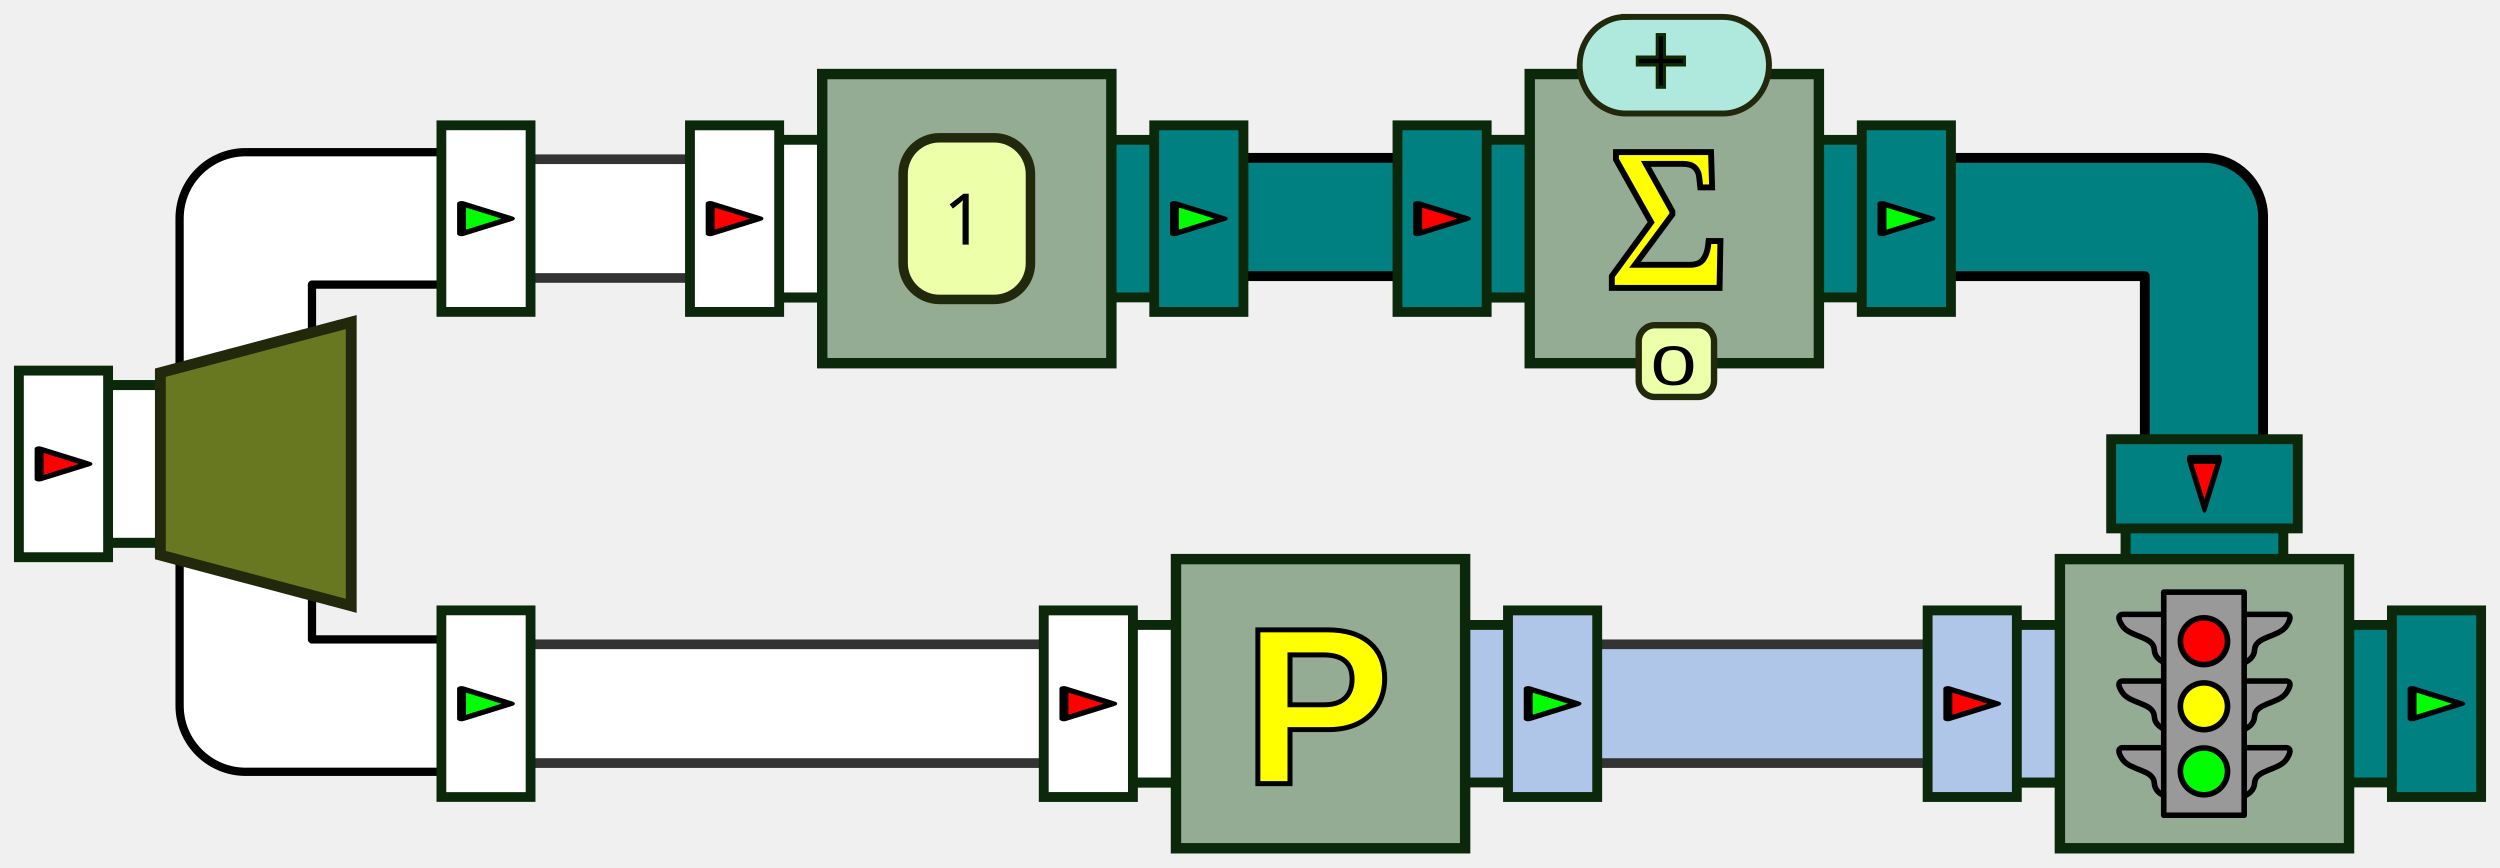
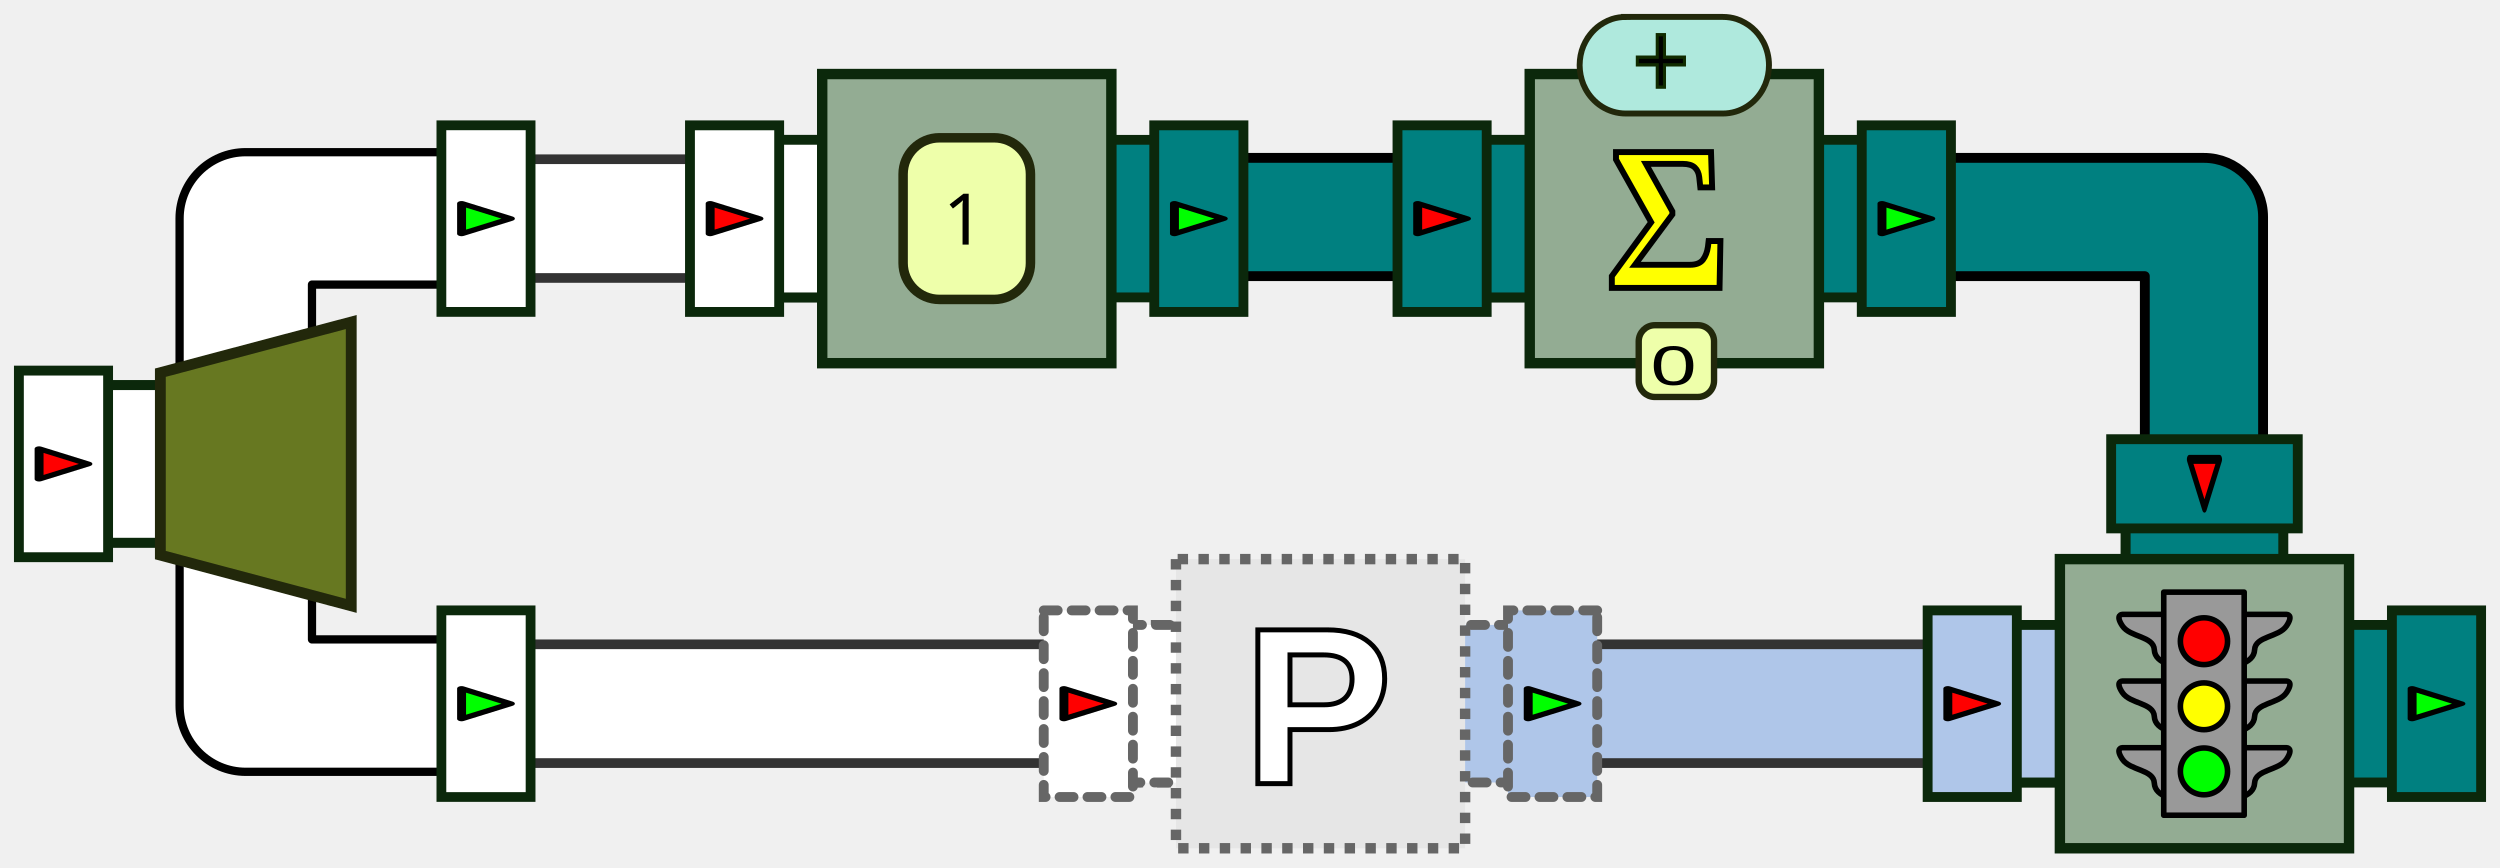
<svg xmlns="http://www.w3.org/2000/svg" width="178.999mm" height="62.108mm" viewBox="0 0 178.999 62.108" version="1.1" id="svg6143">
  <defs id="defs6137" />
  <g id="layer1" transform="translate(-11.32453,-11.25209)">
    <rect style="fill:#ffffff;fill-opacity:1;stroke:#333333;stroke-width:0.693;stroke-linecap:round;stroke-linejoin:round;stroke-miterlimit:4;stroke-dasharray:none;stroke-dashoffset:0;stroke-opacity:1" id="rect9379" width="26.92" height="8.502" x="44.404" y="22.654" ry="0.474" />
    <rect ry="0.474" y="57.385" x="44.404" height="8.502" width="43.01" id="rect8804" style="fill:#ffffff;fill-opacity:1;stroke:#333333;stroke-width:0.693;stroke-linecap:round;stroke-linejoin:round;stroke-miterlimit:4;stroke-dasharray:none;stroke-dashoffset:0;stroke-opacity:1" />
    <rect style="fill:#afc6e9;fill-opacity:1;stroke:#333333;stroke-width:0.693;stroke-linecap:round;stroke-linejoin:round;stroke-miterlimit:4;stroke-dasharray:none;stroke-dashoffset:0;stroke-opacity:1" id="rect8155" width="54.422" height="8.502" x="97.756" y="57.385" ry="0.474" />
    <path style="color:#000000;font-style:normal;font-variant:normal;font-weight:normal;font-stretch:normal;font-size:medium;line-height:normal;font-family:sans-serif;font-variant-ligatures:normal;font-variant-position:normal;font-variant-caps:normal;font-variant-numeric:normal;font-variant-alternates:normal;font-feature-settings:normal;text-indent:0;text-align:start;text-decoration:none;text-decoration-line:none;text-decoration-style:solid;text-decoration-color:#000000;letter-spacing:normal;word-spacing:normal;text-transform:none;writing-mode:lr-tb;direction:ltr;text-orientation:mixed;dominant-baseline:auto;baseline-shift:baseline;text-anchor:start;white-space:normal;shape-padding:0;clip-rule:nonzero;display:inline;overflow:visible;visibility:visible;opacity:1;isolation:auto;mix-blend-mode:normal;color-interpolation:sRGB;color-interpolation-filters:linearRGB;solid-color:#000000;solid-opacity:1;vector-effect:none;fill:#008080;fill-opacity:1;fill-rule:nonzero;stroke:#000000;stroke-width:0.706;stroke-linecap:round;stroke-linejoin:round;stroke-miterlimit:4;stroke-dasharray:none;stroke-dashoffset:0;stroke-opacity:1;color-rendering:auto;image-rendering:auto;shape-rendering:auto;text-rendering:auto;enable-background:accumulate" d="m 70.237,22.557 a 4.234,4.234 0 1 0 0,8.467 h 94.656 v 13.809 a 4.234,4.234 0 1 0 8.467,0 V 26.791 a 4.234,4.234 0 0 0 -4.234,-4.234 z" id="path6426" />
    <g transform="translate(-16.64524,1.751202)" id="g6373" style="display:inline;fill:#ffffff;fill-opacity:1">
      <rect style="color:#000000;display:inline;overflow:visible;visibility:visible;fill:#ffffff;fill-opacity:1;fill-rule:nonzero;stroke:#0b280b;stroke-width:0.704;stroke-miterlimit:4;stroke-dasharray:none;stroke-dashoffset:0;marker:none;enable-background:accumulate" id="rect6365" width="11.281" height="10.443" x="37.077" y="-43.798" transform="rotate(90)" />
      <g style="fill:#ffffff;fill-opacity:1;stroke:#0b280b;stroke-opacity:1" id="g6371">
        <rect style="opacity:1;fill:#ffffff;fill-opacity:1;stroke:#0b280b;stroke-width:0.706;stroke-linecap:round;stroke-linejoin:miter;stroke-miterlimit:4;stroke-dasharray:none;stroke-dashoffset:0;stroke-opacity:1" id="rect6367" width="10.443" height="11.281" x="33.355" y="37.077" />
        <rect style="opacity:1;fill:#ffffff;fill-opacity:1;stroke:#0b280b;stroke-width:0.706;stroke-linecap:round;stroke-linejoin:miter;stroke-miterlimit:4;stroke-dasharray:none;stroke-dashoffset:0;stroke-opacity:1" id="rect6369" width="6.386" height="13.361" x="29.323" y="36.037" />
      </g>
    </g>
    <path style="color:#000000;font-style:normal;font-variant:normal;font-weight:normal;font-stretch:normal;font-size:medium;line-height:normal;font-family:sans-serif;text-indent:0;text-align:start;text-decoration:none;text-decoration-line:none;text-decoration-style:solid;text-decoration-color:#000000;letter-spacing:normal;word-spacing:normal;text-transform:none;writing-mode:lr-tb;direction:ltr;baseline-shift:baseline;text-anchor:start;white-space:normal;clip-rule:nonzero;display:inline;overflow:visible;visibility:visible;opacity:1;isolation:auto;mix-blend-mode:normal;color-interpolation:sRGB;color-interpolation-filters:linearRGB;solid-color:#000000;solid-opacity:1;fill:#ffffff;fill-opacity:1;fill-rule:evenodd;stroke:#000000;stroke-width:0.592;stroke-linecap:butt;stroke-linejoin:round;stroke-miterlimit:4;stroke-dasharray:none;stroke-dashoffset:0;stroke-opacity:1;color-rendering:auto;image-rendering:auto;shape-rendering:auto;text-rendering:auto;enable-background:accumulate" d="m 28.923,22.148 a 4.74,4.74 0 0 0 -4.74,4.74 v 17.943 h 9.479 v -13.203 h 10.833 v -9.479 z" id="path8345-9" />
    <path id="path8349-1" d="M 28.923,66.514 A 4.74,4.74 0 0 1 24.184,61.775 V 43.832 h 9.479 v 13.203 h 10.833 v 9.479 z" style="color:#000000;font-style:normal;font-variant:normal;font-weight:normal;font-stretch:normal;font-size:medium;line-height:normal;font-family:sans-serif;text-indent:0;text-align:start;text-decoration:none;text-decoration-line:none;text-decoration-style:solid;text-decoration-color:#000000;letter-spacing:normal;word-spacing:normal;text-transform:none;writing-mode:lr-tb;direction:ltr;baseline-shift:baseline;text-anchor:start;white-space:normal;clip-rule:nonzero;display:inline;overflow:visible;visibility:visible;opacity:1;isolation:auto;mix-blend-mode:normal;color-interpolation:sRGB;color-interpolation-filters:linearRGB;solid-color:#000000;solid-opacity:1;fill:#ffffff;fill-opacity:1;fill-rule:evenodd;stroke:#000000;stroke-width:0.592;stroke-linecap:butt;stroke-linejoin:round;stroke-miterlimit:4;stroke-dasharray:none;stroke-dashoffset:0;stroke-opacity:1;color-rendering:auto;image-rendering:auto;shape-rendering:auto;text-rendering:auto;enable-background:accumulate" />
    <path style="display:inline;fill:#677821;fill-opacity:1;stroke:#22280b;stroke-width:0.776;stroke-miterlimit:22.926;stroke-dasharray:none;stroke-dashoffset:0;stroke-opacity:1" d="m 36.473,34.309 -13.667,3.627 v 1.433 10.195 1.433 l 13.667,3.632 V 45.937 43.001 Z" id="path9323-2" />
    <rect y="20.224" x="-49.314" height="13.361" width="6.386" id="rect6389" style="opacity:1;fill:#ffffff;fill-opacity:1;stroke:#0b280b;stroke-width:0.7;stroke-linecap:round;stroke-linejoin:miter;stroke-miterlimit:4;stroke-dasharray:none;stroke-dashoffset:0;stroke-opacity:1" transform="scale(-1,1)" />
    <path style="display:inline;opacity:1;fill:#00ff00;fill-opacity:1;stroke:#000000;stroke-width:7.472;stroke-linecap:round;stroke-linejoin:round;stroke-miterlimit:4;stroke-dasharray:none;stroke-dashoffset:0;stroke-opacity:1" id="path8359-7" d="m 57.127,378.819 -47.11,0 23.555,-40.799 z" transform="matrix(0,0.04611835,-0.0856518,0,76.81997,25.35647)" />
    <rect transform="scale(-1,1)" style="opacity:1;fill:#ffffff;fill-opacity:1;stroke:#0b280b;stroke-width:0.7;stroke-linecap:round;stroke-linejoin:miter;stroke-miterlimit:4;stroke-dasharray:none;stroke-dashoffset:0;stroke-opacity:1" id="rect6409" width="6.386" height="13.361" x="-49.314" y="54.955" />
    <path transform="matrix(0,0.04611835,-0.0856518,0,76.81997,60.08783)" d="m 57.127,378.819 -47.11,0 23.555,-40.799 z" id="path8369-09" style="display:inline;opacity:1;fill:#00ff00;fill-opacity:1;stroke:#000000;stroke-width:7.472;stroke-linecap:round;stroke-linejoin:round;stroke-miterlimit:4;stroke-dasharray:none;stroke-dashoffset:0;stroke-opacity:1" />
    <path style="display:inline;opacity:1;fill:#ff0000;fill-opacity:1;stroke:#000000;stroke-width:7.472;stroke-linecap:round;stroke-linejoin:round;stroke-miterlimit:4;stroke-dasharray:none;stroke-dashoffset:0;stroke-opacity:1" id="path6375" d="m 57.127,378.819 -47.11,0 23.555,-40.799 z" transform="matrix(0,0.04611835,-0.0856518,0,46.56947,42.92057)" />
    <g id="g5366" transform="matrix(-1,0,0,1,218.2937,18.91845)" style="display:inline;fill:#008080;fill-opacity:1;stroke:#0b280b;stroke-opacity:1">
      <rect style="opacity:1;fill:#008080;fill-opacity:1;stroke:#0b280b;stroke-width:0.706;stroke-linecap:round;stroke-linejoin:miter;stroke-miterlimit:4;stroke-dasharray:none;stroke-dashoffset:0;stroke-opacity:1" id="rect5362" width="21.802" height="11.281" x="33.355" y="37.077" />
      <rect style="opacity:1;fill:#008080;fill-opacity:1;stroke:#0b280b;stroke-width:0.706;stroke-linecap:round;stroke-linejoin:miter;stroke-miterlimit:4;stroke-dasharray:none;stroke-dashoffset:0;stroke-opacity:1" id="rect5364" width="6.386" height="13.361" x="29.323" y="36.037" />
    </g>
    <g style="display:inline;fill:#008080;fill-opacity:1" id="g5350" transform="rotate(90,99.25291,112.6274)">
      <rect transform="rotate(90)" y="-55.157" x="37.077" height="21.802" width="11.281" id="rect5342" style="color:#000000;display:inline;overflow:visible;visibility:visible;fill:#008080;fill-opacity:1;fill-rule:nonzero;stroke:#0b280b;stroke-width:0.704;stroke-miterlimit:4;stroke-dasharray:none;stroke-dashoffset:0;marker:none;enable-background:accumulate" />
      <g id="g5348" style="fill:#008080;fill-opacity:1;stroke:#0b280b;stroke-opacity:1">
        <rect y="37.077" x="33.355" height="11.281" width="21.802" id="rect5344" style="opacity:1;fill:#008080;fill-opacity:1;stroke:#0b280b;stroke-width:0.706;stroke-linecap:round;stroke-linejoin:miter;stroke-miterlimit:4;stroke-dasharray:none;stroke-dashoffset:0;stroke-opacity:1" />
        <rect y="36.037" x="29.323" height="13.361" width="6.386" id="rect5346" style="opacity:1;fill:#008080;fill-opacity:1;stroke:#0b280b;stroke-width:0.706;stroke-linecap:round;stroke-linejoin:miter;stroke-miterlimit:4;stroke-dasharray:none;stroke-dashoffset:0;stroke-opacity:1" />
      </g>
    </g>
    <g transform="translate(120.0199,18.91845)" id="g5340" style="display:inline;fill:#afc6e9;fill-opacity:1">
      <rect style="color:#000000;display:inline;overflow:visible;visibility:visible;fill:#afc6e9;fill-opacity:1;fill-rule:nonzero;stroke:#0b280b;stroke-width:0.704;stroke-miterlimit:4;stroke-dasharray:none;stroke-dashoffset:0;marker:none;enable-background:accumulate" id="rect5332" width="11.281" height="21.802" x="37.077" y="-55.157" transform="rotate(90)" />
      <g style="fill:#afc6e9;fill-opacity:1;stroke:#0b280b;stroke-opacity:1" id="g5338">
        <rect style="opacity:1;fill:#afc6e9;fill-opacity:1;stroke:#0b280b;stroke-width:0.706;stroke-linecap:round;stroke-linejoin:miter;stroke-miterlimit:4;stroke-dasharray:none;stroke-dashoffset:0;stroke-opacity:1" id="rect5334" width="21.802" height="11.281" x="33.355" y="37.077" />
        <rect style="opacity:1;fill:#afc6e9;fill-opacity:1;stroke:#0b280b;stroke-width:0.706;stroke-linecap:round;stroke-linejoin:miter;stroke-miterlimit:4;stroke-dasharray:none;stroke-dashoffset:0;stroke-opacity:1" id="rect5336" width="6.386" height="13.361" x="29.323" y="36.037" />
      </g>
    </g>
    <path style="display:inline;opacity:1;fill:#00ff00;fill-opacity:1;stroke:#000000;stroke-width:7.472;stroke-linecap:round;stroke-linejoin:round;stroke-miterlimit:4;stroke-dasharray:none;stroke-dashoffset:0;stroke-opacity:1" id="path6947-6" d="m 57.127,378.819 -47.11,0 23.555,-40.799 z" transform="matrix(0,0.04611835,-0.0856518,0,216.4776,60.08781)" />
    <path transform="matrix(0,0.04611835,-0.0856518,0,183.2346,60.08781)" d="m 57.127,378.819 -47.11,0 23.555,-40.799 z" id="path6949-4" style="display:inline;opacity:1;fill:#ff0000;fill-opacity:1;stroke:#000000;stroke-width:7.472;stroke-linecap:round;stroke-linejoin:round;stroke-miterlimit:4;stroke-dasharray:none;stroke-dashoffset:0;stroke-opacity:1" />
    <path id="path6945-4" d="m 158.811,51.284 v 20.704 h 2.348 16.392 1.964 v -20.704 h -1.964 -16.392 z" style="color:#000000;display:inline;overflow:visible;visibility:visible;fill:#93ac93;fill-opacity:1;fill-rule:nonzero;stroke:#0b280b;stroke-width:0.745;stroke-miterlimit:4;stroke-dasharray:none;stroke-dashoffset:0;marker:none;enable-background:accumulate" />
    <path style="display:inline;opacity:1;fill:#ff0000;fill-opacity:1;stroke:#000000;stroke-width:7.472;stroke-linecap:round;stroke-linejoin:round;stroke-miterlimit:4;stroke-dasharray:none;stroke-dashoffset:0;stroke-opacity:1" id="path6957-2" d="m 57.127,378.819 -47.11,0 23.555,-40.799 z" transform="matrix(-0.04611835,0,0,-0.0856518,170.7109,76.58919)" />
    <g style="display:inline" transform="matrix(0.1824869,0,0,0.1822845,1.350075,-230.9306)" id="g27579">
      <g style="display:inline;stroke-width:4.341;stroke-miterlimit:4;stroke-dasharray:none" transform="matrix(1.004188,0,0,0.9974806,292.863,702.4176)" id="g27581">
        <g id="g27583" transform="translate(4)" style="stroke-width:4.341;stroke-miterlimit:4;stroke-dasharray:none">
          <path id="path27585" d="m 616.003,869.695 h -27.953 c 0,0 -3.01,0 0,4.544 3.01,4.544 12.204,3.938 12.471,9.412 0.275,5.639 8.601,7.14 18.062,7.465 z" style="fill:#999999;fill-opacity:1;fill-rule:evenodd;stroke:#000000;stroke-width:2.19;stroke-linecap:butt;stroke-linejoin:miter;stroke-miterlimit:4;stroke-dasharray:none;stroke-opacity:1" />
          <path id="path27587" d="m 616.003,922.195 h -27.953 c 0,0 -3.01,0 0,4.544 3.01,4.544 12.204,3.938 12.471,9.412 0.275,5.639 8.601,7.14 18.062,7.465 z" style="fill:#999999;fill-opacity:1;fill-rule:evenodd;stroke:#000000;stroke-width:2.19;stroke-linecap:butt;stroke-linejoin:miter;stroke-miterlimit:4;stroke-dasharray:none;stroke-opacity:1" />
          <path style="fill:#999999;fill-opacity:1;fill-rule:evenodd;stroke:#000000;stroke-width:2.19;stroke-linecap:butt;stroke-linejoin:miter;stroke-miterlimit:4;stroke-dasharray:none;stroke-opacity:1" d="m 616.003,895.945 h -27.953 c 0,0 -3.01,0 0,4.544 3.01,4.544 12.204,3.938 12.471,9.412 0.275,5.639 8.601,7.14 18.062,7.465 z" id="path27589" />
        </g>
        <g id="g27591" transform="matrix(-1,0,0,1,1244.221,0)" style="stroke-width:4.341;stroke-miterlimit:4;stroke-dasharray:none">
          <path style="fill:#999999;fill-opacity:1;fill-rule:evenodd;stroke:#000000;stroke-width:2.19;stroke-linecap:butt;stroke-linejoin:miter;stroke-miterlimit:4;stroke-dasharray:none;stroke-opacity:1" d="m 616.003,869.695 h -27.953 c 0,0 -3.01,0 0,4.544 3.01,4.544 12.204,3.938 12.471,9.412 0.275,5.639 8.601,7.14 18.062,7.465 z" id="path27593" />
          <path style="fill:#999999;fill-opacity:1;fill-rule:evenodd;stroke:#000000;stroke-width:2.19;stroke-linecap:butt;stroke-linejoin:miter;stroke-miterlimit:4;stroke-dasharray:none;stroke-opacity:1" d="m 616.003,922.195 h -27.953 c 0,0 -3.01,0 0,4.544 3.01,4.544 12.204,3.938 12.471,9.412 0.275,5.639 8.601,7.14 18.062,7.465 z" id="path27595" />
          <path id="path27597" d="m 616.003,895.945 h -27.953 c 0,0 -3.01,0 0,4.544 3.01,4.544 12.204,3.938 12.471,9.412 0.275,5.639 8.601,7.14 18.062,7.465 z" style="fill:#999999;fill-opacity:1;fill-rule:evenodd;stroke:#000000;stroke-width:2.19;stroke-linecap:butt;stroke-linejoin:miter;stroke-miterlimit:4;stroke-dasharray:none;stroke-opacity:1" />
        </g>
        <rect style="opacity:1;fill:#999999;fill-opacity:1;stroke:#000000;stroke-width:2.19;stroke-linecap:round;stroke-linejoin:round;stroke-miterlimit:4;stroke-dasharray:none;stroke-dashoffset:0;stroke-opacity:1" id="rect27599" width="31.429" height="87.857" x="608.201" y="860.934" ry="0" />
        <circle style="opacity:1;fill:#ff0000;fill-opacity:1;stroke:#000000;stroke-width:2.19;stroke-linecap:round;stroke-linejoin:round;stroke-miterlimit:4;stroke-dasharray:none;stroke-dashoffset:0;stroke-opacity:1" id="circle27601" cx="623.916" cy="880.257" r="9.218" />
        <circle r="9.218" cy="905.89" cx="623.916" id="circle27603" style="opacity:1;fill:#ffff00;fill-opacity:1;stroke:#000000;stroke-width:2.19;stroke-linecap:round;stroke-linejoin:round;stroke-miterlimit:4;stroke-dasharray:none;stroke-dashoffset:0;stroke-opacity:1" />
        <circle style="opacity:1;fill:#00ff00;fill-opacity:1;stroke:#000000;stroke-width:2.19;stroke-linecap:round;stroke-linejoin:round;stroke-miterlimit:4;stroke-dasharray:none;stroke-dashoffset:0;stroke-opacity:1" id="circle27605" cx="623.916" cy="931.523" r="9.218" />
      </g>
    </g>
-     <g id="g9394" transform="translate(1.058082)">
-       <g id="g6320" transform="matrix(-1,0,0,1,153.9483,18.91845)" style="display:inline;fill:#afc6e9;fill-opacity:1;stroke:#0b280b;stroke-opacity:1">
-         <rect style="opacity:1;fill:#afc6e9;fill-opacity:1;stroke:#0b280b;stroke-width:0.706;stroke-linecap:round;stroke-linejoin:miter;stroke-miterlimit:4;stroke-dasharray:none;stroke-dashoffset:0;stroke-opacity:1" id="rect6316" width="21.802" height="11.281" x="33.355" y="37.077" />
-         <rect style="opacity:1;fill:#afc6e9;fill-opacity:1;stroke:#0b280b;stroke-width:0.706;stroke-linecap:round;stroke-linejoin:miter;stroke-miterlimit:4;stroke-dasharray:none;stroke-dashoffset:0;stroke-opacity:1" id="rect6318" width="6.386" height="13.361" x="29.323" y="36.037" />
+     <g id="g6320" transform="matrix(-1,0,0,1,155.0063,18.91845)" style="display:inline;fill:#afc6e9;fill-opacity:1;stroke:#666666;stroke-opacity:1;stroke-dasharray:1, 1;stroke-dashoffset:0">
+       <rect style="opacity:1;fill:#afc6e9;fill-opacity:1;stroke:#666666;stroke-width:0.706;stroke-linecap:round;stroke-linejoin:miter;stroke-miterlimit:4;stroke-dasharray:1, 1;stroke-dashoffset:0;stroke-opacity:1" id="rect6316" width="21.802" height="11.281" x="33.355" y="37.077" />
+       <rect style="opacity:1;fill:#afc6e9;fill-opacity:1;stroke:#666666;stroke-width:0.706;stroke-linecap:round;stroke-linejoin:miter;stroke-miterlimit:4;stroke-dasharray:1, 1;stroke-dashoffset:0;stroke-opacity:1" id="rect6318" width="6.386" height="13.361" x="29.323" y="36.037" />
+     </g>
+     <g transform="translate(56.73253,18.91845)" id="g6350" style="display:inline;fill:#ffffff;fill-opacity:1;stroke-dasharray:1, 1;stroke-dashoffset:0;stroke:#666666">
+       <rect style="color:#000000;display:inline;overflow:visible;visibility:visible;fill:#ffffff;fill-opacity:1;fill-rule:nonzero;stroke:#666666;stroke-width:0.704;stroke-miterlimit:4;stroke-dasharray:1, 1;stroke-dashoffset:0;marker:none;enable-background:accumulate" id="rect6342" width="11.281" height="21.802" x="37.077" y="-55.157" transform="rotate(90)" />
+       <g style="fill:#ffffff;fill-opacity:1;stroke:#666666;stroke-opacity:1;stroke-dasharray:1, 1;stroke-dashoffset:0" id="g6348">
+         <rect style="opacity:1;fill:#ffffff;fill-opacity:1;stroke:#666666;stroke-width:0.706;stroke-linecap:round;stroke-linejoin:miter;stroke-miterlimit:4;stroke-dasharray:1, 1;stroke-dashoffset:0;stroke-opacity:1" id="rect6344" width="21.802" height="11.281" x="33.355" y="37.077" />
+         <rect style="opacity:1;fill:#ffffff;fill-opacity:1;stroke:#666666;stroke-width:0.706;stroke-linecap:round;stroke-linejoin:miter;stroke-miterlimit:4;stroke-dasharray:1, 1;stroke-dashoffset:0;stroke-opacity:1" id="rect6346" width="6.386" height="13.361" x="29.323" y="36.037" />
      </g>
-       <g transform="translate(55.67444,18.91845)" id="g6350" style="display:inline;fill:#ffffff;fill-opacity:1">
-         <rect style="color:#000000;display:inline;overflow:visible;visibility:visible;fill:#ffffff;fill-opacity:1;fill-rule:nonzero;stroke:#0b280b;stroke-width:0.704;stroke-miterlimit:4;stroke-dasharray:none;stroke-dashoffset:0;marker:none;enable-background:accumulate" id="rect6342" width="11.281" height="21.802" x="37.077" y="-55.157" transform="rotate(90)" />
-         <g style="fill:#ffffff;fill-opacity:1;stroke:#0b280b;stroke-opacity:1" id="g6348">
-           <rect style="opacity:1;fill:#ffffff;fill-opacity:1;stroke:#0b280b;stroke-width:0.706;stroke-linecap:round;stroke-linejoin:miter;stroke-miterlimit:4;stroke-dasharray:none;stroke-dashoffset:0;stroke-opacity:1" id="rect6344" width="21.802" height="11.281" x="33.355" y="37.077" />
-           <rect style="opacity:1;fill:#ffffff;fill-opacity:1;stroke:#0b280b;stroke-width:0.706;stroke-linecap:round;stroke-linejoin:miter;stroke-miterlimit:4;stroke-dasharray:none;stroke-dashoffset:0;stroke-opacity:1" id="rect6346" width="6.386" height="13.361" x="29.323" y="36.037" />
-         </g>
-       </g>
-       <path style="display:inline;opacity:1;fill:#00ff00;fill-opacity:1;stroke:#000000;stroke-width:7.472;stroke-linecap:round;stroke-linejoin:round;stroke-miterlimit:4;stroke-dasharray:none;stroke-dashoffset:0;stroke-opacity:1" id="path6352" d="m 57.127,378.819 -47.11,0 23.555,-40.799 z" transform="matrix(0,0.04611835,-0.0856518,0,152.1321,60.08781)" />
-       <path transform="matrix(0,0.04611835,-0.0856518,0,118.8891,60.08781)" d="m 57.127,378.819 -47.11,0 23.555,-40.799 z" id="path6354" style="display:inline;opacity:1;fill:#ff0000;fill-opacity:1;stroke:#000000;stroke-width:7.472;stroke-linecap:round;stroke-linejoin:round;stroke-miterlimit:4;stroke-dasharray:none;stroke-dashoffset:0;stroke-opacity:1" />
-       <path id="path6356" d="m 94.465,51.284 v 20.704 h 2.348 16.392 1.964 v -20.704 h -1.964 -16.392 z" style="color:#000000;display:inline;overflow:visible;visibility:visible;fill:#93ac93;fill-opacity:1;fill-rule:nonzero;stroke:#0b280b;stroke-width:0.745;stroke-miterlimit:4;stroke-dasharray:none;stroke-dashoffset:0;marker:none;enable-background:accumulate" />
-       <text transform="scale(1.001841,0.9981625)" id="text8808" y="67.485" x="99.065" style="font-style:normal;font-variant:normal;font-weight:normal;font-stretch:normal;font-size:16.025px;line-height:1;font-family:Arial;-inkscape-font-specification:Arial;letter-spacing:0px;word-spacing:0px;fill:#ffff00;fill-opacity:1;stroke:#000000;stroke-width:0.356" xml:space="preserve">
-         <tspan style="font-weight:bold;fill:#ffff00;stroke:#000000;stroke-width:0.356" y="67.485" x="99.065" id="tspan8806">P</tspan>
-       </text>
    </g>
+     <path style="display:inline;fill:#00ff00;fill-opacity:1;stroke:#000000;stroke-width:7.472;stroke-linecap:round;stroke-linejoin:round;stroke-miterlimit:4;stroke-dasharray:none;stroke-dashoffset:0;stroke-opacity:1" id="path6352" d="m 57.127,378.819 -47.11,0 23.555,-40.799 z" transform="matrix(0,0.04611835,-0.0856518,0,153.1902,60.08781)" />
+     <path transform="matrix(0,0.04611835,-0.0856518,0,119.9472,60.08781)" d="m 57.127,378.819 -47.11,0 23.555,-40.799 z" id="path6354" style="display:inline;fill:#ff0000;fill-opacity:1;stroke:#000000;stroke-width:7.472;stroke-linecap:round;stroke-linejoin:round;stroke-miterlimit:4;stroke-dasharray:none;stroke-dashoffset:0;stroke-opacity:1" />
+     <path id="path6356" d="m 95.523,51.284 v 20.704 h 2.348 16.392 1.964 v -20.704 h -1.964 -16.392 z" style="color:#000000;display:inline;overflow:visible;visibility:visible;fill:#e6e6e6;fill-opacity:1;fill-rule:nonzero;stroke:#666666;stroke-width:0.745;stroke-miterlimit:4;stroke-dasharray:0.745, 0.745;stroke-dashoffset:0;marker:none;enable-background:accumulate" />
+     <text transform="scale(1.001841,0.9981625)" id="text8808" y="67.485" x="100.121" style="font-style:normal;font-variant:normal;font-weight:normal;font-stretch:normal;font-size:16.025px;line-height:1;font-family:Arial;-inkscape-font-specification:Arial;letter-spacing:0px;word-spacing:0px;fill:#ffffff;fill-opacity:1;stroke:#000000;stroke-width:0.356" xml:space="preserve">
+       <tspan style="font-weight:bold;fill:#ffffff;stroke:#000000;stroke-width:0.356" y="67.485" x="100.121" id="tspan8806">P</tspan>
+     </text>
    <g id="g5330" transform="matrix(-1,0,0,1,180.3354,-15.8129)" style="display:inline;fill:#008080;fill-opacity:1;stroke:#0b280b;stroke-opacity:1">
      <rect style="opacity:1;fill:#008080;fill-opacity:1;stroke:#0b280b;stroke-width:0.706;stroke-linecap:round;stroke-linejoin:miter;stroke-miterlimit:4;stroke-dasharray:none;stroke-dashoffset:0;stroke-opacity:1" id="rect5326" width="21.802" height="11.281" x="33.355" y="37.077" />
      <rect style="opacity:1;fill:#008080;fill-opacity:1;stroke:#0b280b;stroke-width:0.706;stroke-linecap:round;stroke-linejoin:miter;stroke-miterlimit:4;stroke-dasharray:none;stroke-dashoffset:0;stroke-opacity:1" id="rect5328" width="6.386" height="13.361" x="29.323" y="36.037" />
    </g>
    <g style="display:inline;fill:#008080;fill-opacity:1" transform="translate(82.06164,-15.8129)" id="g5324">
      <rect style="color:#000000;display:inline;overflow:visible;visibility:visible;fill:#008080;fill-opacity:1;fill-rule:nonzero;stroke:#0b280b;stroke-width:0.704;stroke-miterlimit:4;stroke-dasharray:none;stroke-dashoffset:0;marker:none;enable-background:accumulate" id="rect5316" width="11.281" height="21.802" x="37.077" y="-55.157" transform="rotate(90)" />
      <g style="fill:#008080;fill-opacity:1;stroke:#0b280b;stroke-opacity:1" id="g5322">
        <rect style="opacity:1;fill:#008080;fill-opacity:1;stroke:#0b280b;stroke-width:0.706;stroke-linecap:round;stroke-linejoin:miter;stroke-miterlimit:4;stroke-dasharray:none;stroke-dashoffset:0;stroke-opacity:1" id="rect5318" width="21.802" height="11.281" x="33.355" y="37.077" />
        <rect style="opacity:1;fill:#008080;fill-opacity:1;stroke:#0b280b;stroke-width:0.706;stroke-linecap:round;stroke-linejoin:miter;stroke-miterlimit:4;stroke-dasharray:none;stroke-dashoffset:0;stroke-opacity:1" id="rect5320" width="6.386" height="13.361" x="29.323" y="36.037" />
      </g>
    </g>
    <path style="display:inline;opacity:1;fill:#00ff00;fill-opacity:1;stroke:#000000;stroke-width:7.472;stroke-linecap:round;stroke-linejoin:round;stroke-miterlimit:4;stroke-dasharray:none;stroke-dashoffset:0;stroke-opacity:1" id="path7070-4" d="m 57.127,378.819 -47.11,0 23.555,-40.799 z" transform="matrix(0,0.04611835,-0.0856518,0,178.5193,25.35646)" />
    <path transform="matrix(0,0.04611835,-0.0856518,0,145.2763,25.35646)" d="m 57.127,378.819 -47.11,0 23.555,-40.799 z" id="path7072-4" style="display:inline;opacity:1;fill:#ff0000;fill-opacity:1;stroke:#000000;stroke-width:7.472;stroke-linecap:round;stroke-linejoin:round;stroke-miterlimit:4;stroke-dasharray:none;stroke-dashoffset:0;stroke-opacity:1" />
    <path id="path7074-6" d="m 120.852,16.553 v 20.704 h 2.348 16.392 1.964 V 16.553 h -1.964 -16.392 z" style="color:#000000;display:inline;overflow:visible;visibility:visible;fill:#93ac93;fill-opacity:1;fill-rule:nonzero;stroke:#0b280b;stroke-width:0.745;stroke-miterlimit:4;stroke-dasharray:none;stroke-dashoffset:0;marker:none;enable-background:accumulate" />
    <text transform="scale(1.001177,0.9988244)" id="text38390-8" y="31.903" x="126.27" style="font-style:normal;font-weight:normal;font-size:3.387px;line-height:0%;font-family:sans-serif;letter-spacing:0px;word-spacing:0px;display:inline;fill:#ffff00;fill-opacity:1;stroke:#000000;stroke-width:0.423;stroke-linecap:butt;stroke-linejoin:miter;stroke-miterlimit:4;stroke-dasharray:none;stroke-opacity:1" xml:space="preserve">
      <tspan style="font-style:normal;font-variant:normal;font-weight:bold;font-stretch:normal;font-size:13.625px;line-height:1.25;font-family:serif;-inkscape-font-specification:'Serif Bold';fill:#ffff00;stroke:#000000;stroke-width:0.423;stroke-miterlimit:4;stroke-dasharray:none" y="31.903" x="126.27" id="tspan38392-1">Σ</tspan>
    </text>
    <g transform="matrix(0.2287335,0,0,0.2287335,28.07645,-74.9174)" id="g38394-8">
      <g id="g38396-1" transform="translate(161.6244,142.4315)">
        <rect ry="5.051" style="fill:#eeffaa;fill-opacity:1;stroke:#22280b;stroke-width:2;stroke-miterlimit:4;stroke-dasharray:none;stroke-dashoffset:0;stroke-opacity:1" id="rect38398-2" width="23.577" height="22.462" x="278.1" y="336.092" />
        <text transform="scale(1.247684,0.8014851)" id="text38400-9" y="442.648" x="225.64" style="font-style:normal;font-weight:normal;line-height:0%;font-family:sans-serif;letter-spacing:0px;word-spacing:0px;fill:#000000;fill-opacity:1;stroke:none" xml:space="preserve">
-           <tspan y="442.648" x="225.64" id="tspan38402-8" style="font-style:normal;font-variant:normal;font-weight:normal;font-stretch:normal;font-size:20.952px;line-height:1.25;font-family:sans-serif;-inkscape-font-specification:sans-serif">0</tspan>
+           <tspan y="442.648" x="225.64" id="tspan38402-8" style="font-style:normal;font-variant:normal;font-weight:normal;font-stretch:normal;font-size:20.953px;line-height:1.25;font-family:sans-serif;-inkscape-font-specification:sans-serif">0</tspan>
        </text>
      </g>
    </g>
    <g style="display:inline" id="g7238-8" transform="matrix(0.2822222,0,0,0.2822222,32.60554,-235.7235)">
      <g id="g7233-6">
        <path id="path7231-8" d="m 337.059,879.408 c -1.217,0 -2.396,0.178 -3.498,0.534 -0.734,0.237 -1.422,0.566 -2.086,0.942 -0.332,0.188 -0.666,0.391 -0.978,0.611 -0.939,0.662 -1.76,1.455 -2.477,2.367 -0.234,0.298 -0.467,0.596 -0.673,0.916 -0.003,0 0.003,0.02 0,0.025 -0.206,0.32 -0.41,0.651 -0.587,0.993 -0.003,0.01 0.003,0.019 0,0.025 -0.176,0.341 -0.355,0.684 -0.5,1.043 -0.003,0.01 0.003,0.019 0,0.025 -0.144,0.36 -0.28,0.718 -0.391,1.094 -0.002,0.01 0.002,0.018 0,0.025 -0.224,0.761 -0.377,1.549 -0.456,2.367 -7e-4,0.01 6.9e-4,0.017 0,0.025 -0.038,0.405 -0.065,0.831 -0.065,1.247 -1e-5,0.01 0,0.017 0,0.025 7e-4,0.416 0.026,0.817 0.065,1.221 6.9e-4,0.01 -7e-4,0.017 0,0.025 0.04,0.405 0.098,0.804 0.174,1.196 0.002,0.01 -0.002,0.017 0,0.025 0.077,0.391 0.171,0.768 0.282,1.145 0.002,0.01 -0.002,0.018 0,0.025 0.112,0.377 0.246,0.76 0.391,1.12 0.003,0.01 -0.003,0.018 0,0.025 0.146,0.36 0.323,0.702 0.5,1.043 0.003,0.01 -0.003,0.019 0,0.025 1.98,3.814 5.842,6.387 10.298,6.387 h 5.388 13.839 5.388 c 4.456,0 8.317,-2.573 10.298,-6.387 0.003,-0.01 -0.003,-0.019 0,-0.025 0.176,-0.341 0.354,-0.683 0.5,-1.043 0.003,-0.01 -0.003,-0.018 0,-0.025 0.591,-1.468 0.912,-3.087 0.912,-4.784 -0.004,-2.12 -0.511,-4.118 -1.412,-5.853 -0.177,-0.341 -0.381,-0.672 -0.587,-0.993 -0.003,0 0.003,-0.02 0,-0.025 -0.207,-0.32 -0.439,-0.619 -0.673,-0.916 -0.003,0 0.003,-0.021 0,-0.025 -0.235,-0.298 -0.478,-0.567 -0.739,-0.84 -0.532,-0.558 -1.111,-1.06 -1.738,-1.502 -0.311,-0.219 -0.646,-0.423 -0.978,-0.611 -0.664,-0.376 -1.351,-0.704 -2.086,-0.942 -1.102,-0.356 -2.281,-0.534 -3.498,-0.534 h -5.388 -13.839 -5.388 z" style="fill:#afe9dd;fill-opacity:1;stroke:#22280b;stroke-width:1.505;stroke-miterlimit:4;stroke-dasharray:none;stroke-dashoffset:0;stroke-opacity:1" />
        <text transform="scale(0.9624337,1.039033)" id="text38386-2" y="866.449" x="351.927" style="font-style:normal;font-weight:normal;line-height:0%;font-family:sans-serif;letter-spacing:0px;word-spacing:0px;fill:#000000;fill-opacity:1;stroke:#112b00;stroke-width:0.81" xml:space="preserve">
          <tspan style="font-size:26.436px;line-height:1.25;font-family:sans-serif;fill:#000000;stroke-width:0.81" y="866.449" x="351.927" id="tspan38388-0">+</tspan>
        </text>
      </g>
    </g>
    <g style="display:inline;fill:#008080;fill-opacity:1;stroke:#0b280b;stroke-opacity:1" transform="matrix(-1,0,0,1,129.6772,-15.8129)" id="g5314">
      <rect y="37.077" x="33.355" height="11.281" width="21.802" id="rect5310" style="opacity:1;fill:#008080;fill-opacity:1;stroke:#0b280b;stroke-width:0.706;stroke-linecap:round;stroke-linejoin:miter;stroke-miterlimit:4;stroke-dasharray:none;stroke-dashoffset:0;stroke-opacity:1" />
      <rect y="36.037" x="29.323" height="13.361" width="6.386" id="rect5312" style="opacity:1;fill:#008080;fill-opacity:1;stroke:#0b280b;stroke-width:0.706;stroke-linecap:round;stroke-linejoin:miter;stroke-miterlimit:4;stroke-dasharray:none;stroke-dashoffset:0;stroke-opacity:1" />
    </g>
    <g id="g5308" transform="translate(31.40343,-15.8129)" style="display:inline;fill:#ffffff;fill-opacity:1">
      <rect transform="rotate(90)" y="-55.157" x="37.077" height="21.802" width="11.281" id="rect5300" style="color:#000000;display:inline;overflow:visible;visibility:visible;fill:#ffffff;fill-opacity:1;fill-rule:nonzero;stroke:#0b280b;stroke-width:0.704;stroke-miterlimit:4;stroke-dasharray:none;stroke-dashoffset:0;marker:none;enable-background:accumulate" />
      <g id="g5306" style="fill:#ffffff;fill-opacity:1;stroke:#0b280b;stroke-opacity:1">
        <rect y="37.077" x="33.355" height="11.281" width="21.802" id="rect5302" style="opacity:1;fill:#ffffff;fill-opacity:1;stroke:#0b280b;stroke-width:0.706;stroke-linecap:round;stroke-linejoin:miter;stroke-miterlimit:4;stroke-dasharray:none;stroke-dashoffset:0;stroke-opacity:1" />
        <rect y="36.037" x="29.323" height="13.361" width="6.386" id="rect5304" style="opacity:1;fill:#ffffff;fill-opacity:1;stroke:#0b280b;stroke-width:0.706;stroke-linecap:round;stroke-linejoin:miter;stroke-miterlimit:4;stroke-dasharray:none;stroke-dashoffset:0;stroke-opacity:1" />
      </g>
    </g>
    <path transform="matrix(0,0.04611835,-0.0856518,0,127.8611,25.35646)" d="m 57.127,378.819 -47.11,0 23.555,-40.799 z" id="path8156" style="display:inline;opacity:1;fill:#00ff00;fill-opacity:1;stroke:#000000;stroke-width:7.472;stroke-linecap:round;stroke-linejoin:round;stroke-miterlimit:4;stroke-dasharray:none;stroke-dashoffset:0;stroke-opacity:1" />
    <path style="display:inline;opacity:1;fill:#ff0000;fill-opacity:1;stroke:#000000;stroke-width:7.472;stroke-linecap:round;stroke-linejoin:round;stroke-miterlimit:4;stroke-dasharray:none;stroke-dashoffset:0;stroke-opacity:1" id="path8158" d="m 57.127,378.819 -47.11,0 23.555,-40.799 z" transform="matrix(0,0.04611835,-0.0856518,0,94.61813,25.35646)" />
    <path style="color:#000000;display:inline;overflow:visible;visibility:visible;fill:#93ac93;fill-opacity:1;fill-rule:nonzero;stroke:#0b280b;stroke-width:0.745;stroke-miterlimit:4;stroke-dasharray:none;stroke-dashoffset:0;marker:none;enable-background:accumulate" d="m 70.194,16.553 v 20.704 h 2.348 16.392 1.964 v -20.704 h -1.964 -16.392 z" id="path8172" />
    <g id="g9377" transform="translate(-0.4283992,0.3422625)">
      <rect y="20.775" x="76.415" height="11.574" width="9.119" id="rect38554" style="fill:#eeffaa;fill-opacity:1;stroke:#22280b;stroke-width:0.679;stroke-miterlimit:4;stroke-dasharray:none;stroke-dashoffset:0;stroke-opacity:1" ry="2.603" />
      <text transform="scale(1.003881,0.9961336)" xml:space="preserve" style="font-style:normal;font-weight:normal;font-size:6.207px;line-height:0%;font-family:sans-serif;letter-spacing:0px;word-spacing:0px;fill:#000000;fill-opacity:1;stroke:none;stroke-width:0.517" x="78.986" y="28.534" id="text38556">
        <tspan style="font-style:normal;font-size:5.126px;line-height:1.25;font-family:sans-serif;stroke-width:0.517" id="tspan38558" x="78.986" y="28.534">1</tspan>
      </text>
    </g>
  </g>
</svg>
